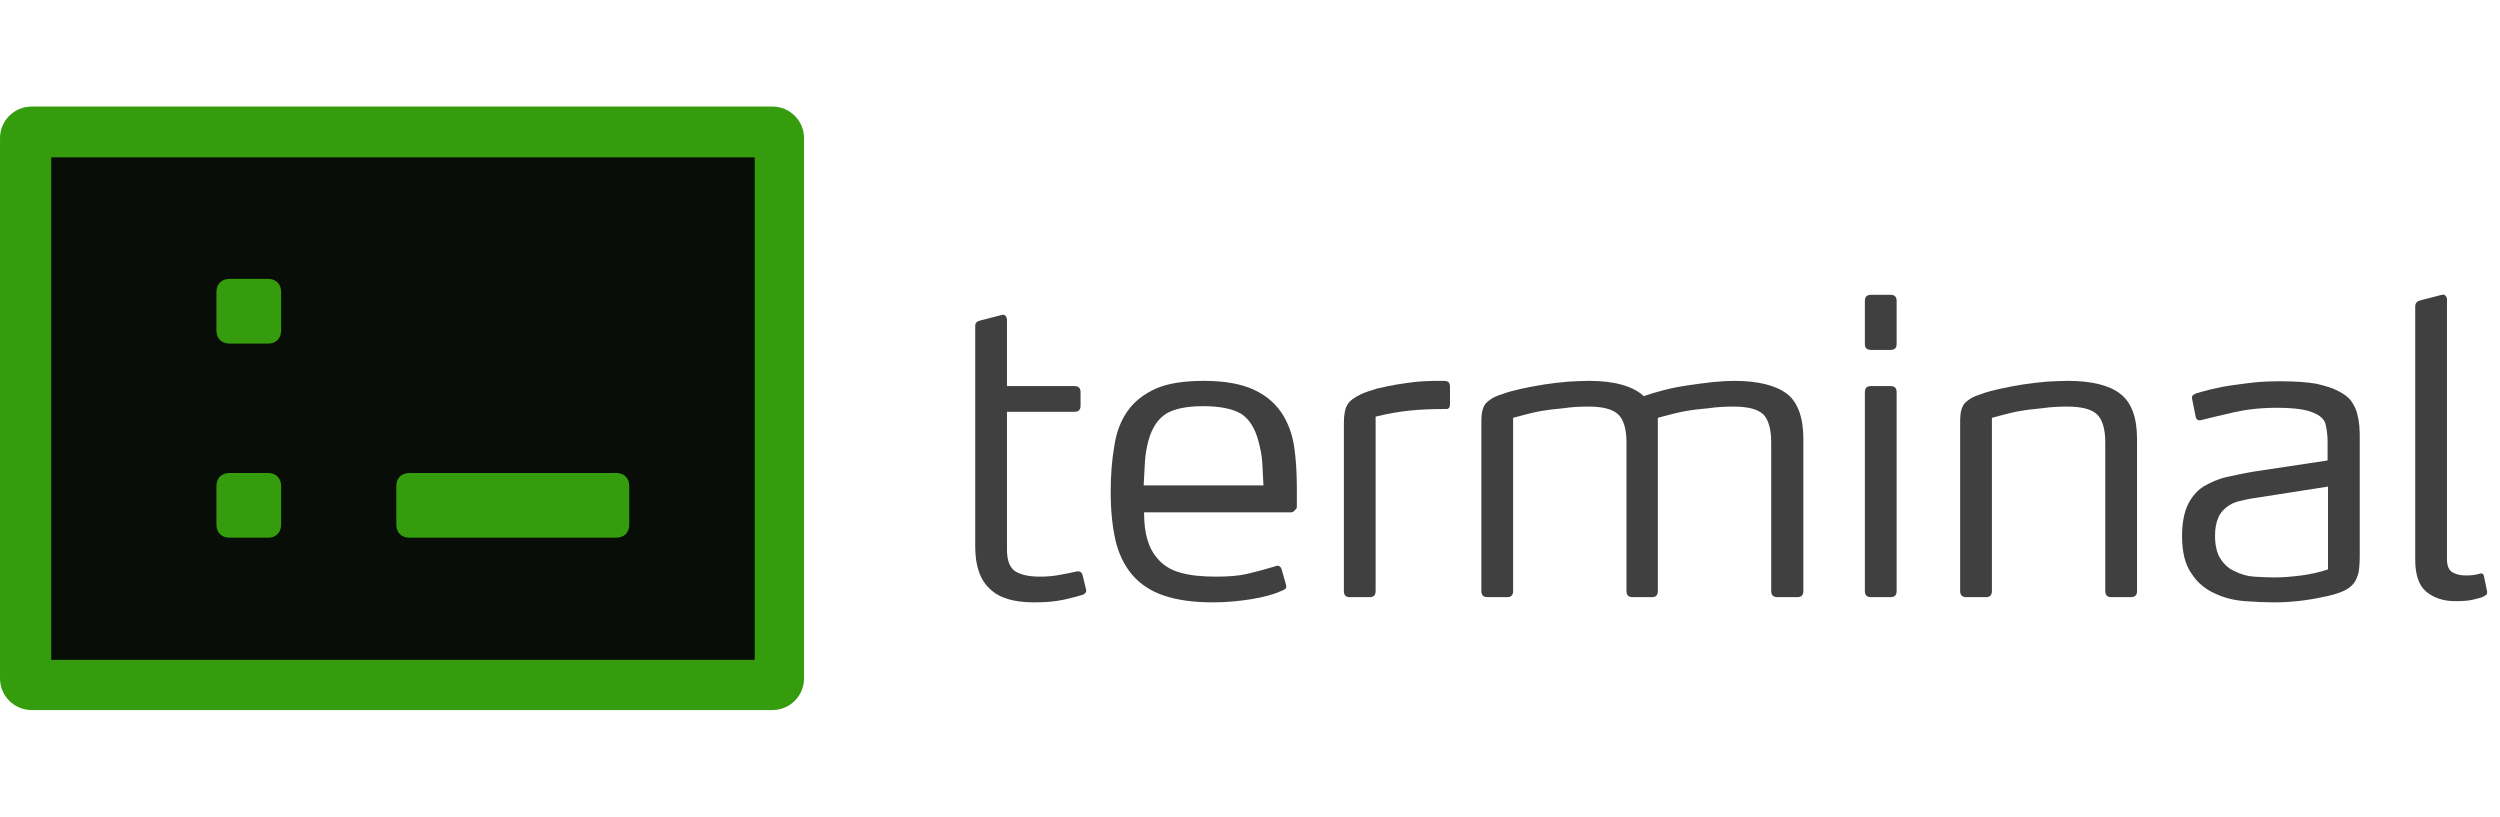
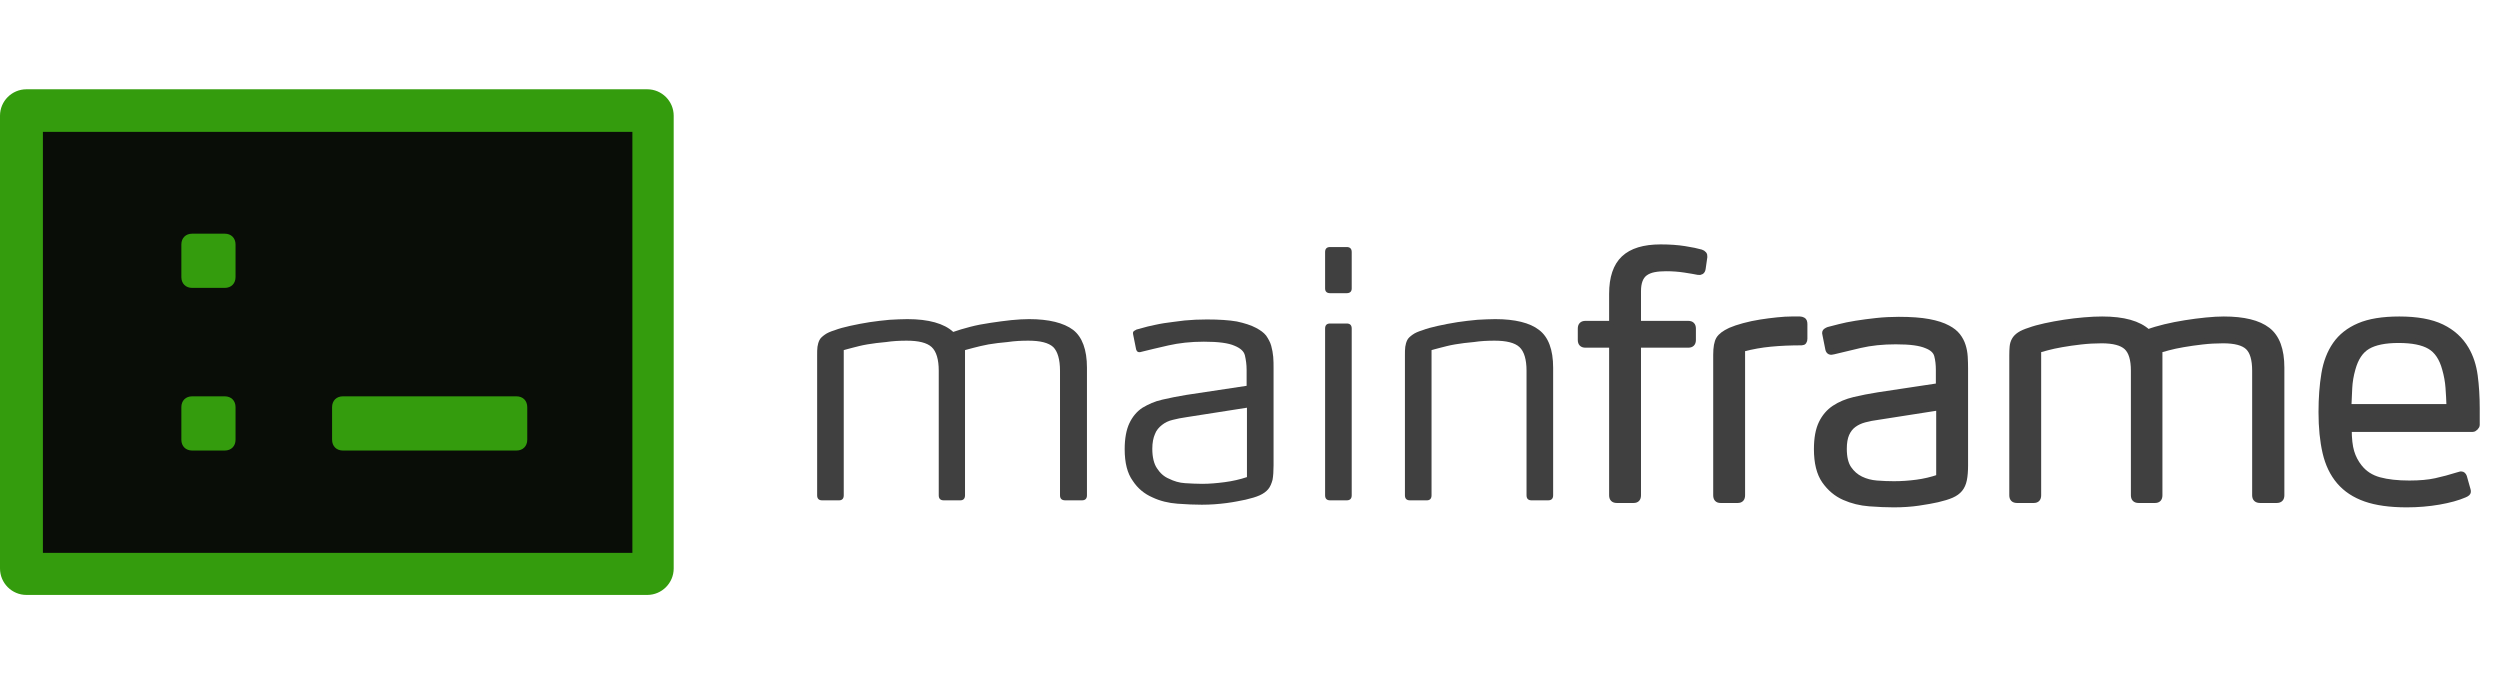
- <svg xmlns="http://www.w3.org/2000/svg" width="100%" height="100%" viewBox="0 0 398 130" version="1.1" xml:space="preserve" style="fill-rule:evenodd;clip-rule:evenodd;stroke-linejoin:round;stroke-miterlimit:2;">
-   <g id="Header" transform="matrix(1.11917,0,0,1.06614,-293.06,-214.603)">
+ <svg xmlns="http://www.w3.org/2000/svg" width="100%" height="100%" viewBox="0 0 475 130" version="1.1" xml:space="preserve" style="fill-rule:evenodd;clip-rule:evenodd;stroke-linejoin:round;stroke-miterlimit:2;">
+   <g id="Header" transform="matrix(1.33452,0,0,1.06614,-349.45,-214.603)">
    <rect x="261.855" y="201.29" width="355.484" height="121.935" style="fill:none;" />
-     <g transform="matrix(0.893519,0,0,0.937965,265.122,242.092)">
-       <g transform="matrix(64,0,0,64,146.799,51.5637)">
-         <path d="M0.141,-0.702C0.144,-0.703 0.147,-0.703 0.15,-0.7C0.153,-0.697 0.154,-0.693 0.154,-0.689L0.154,-0.525L0.322,-0.525C0.332,-0.525 0.337,-0.52 0.337,-0.51L0.337,-0.476C0.337,-0.466 0.332,-0.461 0.322,-0.461L0.154,-0.461L0.154,-0.118C0.154,-0.091 0.161,-0.073 0.175,-0.064C0.19,-0.055 0.21,-0.051 0.236,-0.051C0.251,-0.051 0.267,-0.052 0.283,-0.055C0.3,-0.058 0.315,-0.061 0.328,-0.064C0.335,-0.065 0.34,-0.062 0.342,-0.055L0.351,-0.018C0.352,-0.013 0.349,-0.009 0.343,-0.006C0.334,-0.003 0.318,0.001 0.297,0.006C0.275,0.011 0.25,0.013 0.221,0.013C0.171,0.013 0.134,0.002 0.111,-0.021C0.087,-0.043 0.075,-0.078 0.075,-0.126L0.075,-0.675C0.075,-0.682 0.079,-0.686 0.087,-0.688L0.141,-0.702Z" style="fill:#404040;fill-rule:nonzero;" />
+     <clipPath id="_clip1">
+       <rect x="261.855" y="201.29" width="355.484" height="121.935" />
+     </clipPath>
+     <g clip-path="url(#_clip1)">
+       <g transform="matrix(0.749335,0,0,0.937965,264.595,242.092)">
+         <g transform="matrix(64,0,0,64,146.799,51.5637)">
+           <path d="M0.704,-0.538C0.763,-0.538 0.807,-0.527 0.835,-0.506C0.862,-0.485 0.876,-0.447 0.876,-0.394L0.876,-0.015C0.876,-0.005 0.871,-0 0.861,-0L0.812,-0C0.801,-0 0.796,-0.005 0.796,-0.015L0.796,-0.385C0.796,-0.418 0.789,-0.442 0.776,-0.455C0.762,-0.468 0.737,-0.474 0.702,-0.474C0.681,-0.474 0.661,-0.473 0.641,-0.47C0.62,-0.468 0.601,-0.466 0.584,-0.463C0.567,-0.46 0.552,-0.456 0.54,-0.453C0.527,-0.45 0.519,-0.447 0.514,-0.446L0.514,-0.015C0.514,-0.005 0.509,-0 0.5,-0L0.451,-0C0.441,-0 0.436,-0.005 0.436,-0.015L0.436,-0.385C0.436,-0.418 0.429,-0.442 0.415,-0.455C0.401,-0.468 0.376,-0.474 0.341,-0.474C0.32,-0.474 0.3,-0.473 0.28,-0.47C0.259,-0.468 0.241,-0.466 0.224,-0.463C0.206,-0.46 0.192,-0.456 0.18,-0.453C0.167,-0.45 0.159,-0.447 0.154,-0.446L0.154,-0.015C0.154,-0.005 0.149,-0 0.14,-0L0.09,-0C0.08,-0 0.075,-0.005 0.075,-0.015L0.075,-0.43C0.075,-0.44 0.075,-0.449 0.076,-0.456C0.077,-0.463 0.079,-0.47 0.082,-0.476C0.085,-0.482 0.091,-0.487 0.098,-0.492C0.105,-0.497 0.114,-0.501 0.127,-0.505C0.14,-0.51 0.155,-0.514 0.173,-0.518C0.192,-0.522 0.211,-0.526 0.231,-0.529C0.25,-0.532 0.27,-0.534 0.29,-0.536C0.309,-0.537 0.327,-0.538 0.343,-0.538C0.406,-0.538 0.452,-0.525 0.479,-0.5C0.493,-0.505 0.51,-0.51 0.529,-0.515C0.548,-0.52 0.569,-0.524 0.59,-0.527C0.611,-0.53 0.631,-0.533 0.651,-0.535C0.671,-0.537 0.689,-0.538 0.704,-0.538Z" style="fill:#404040;fill-rule:nonzero;" />
+         </g>
+         <g transform="matrix(64,0,0,64,206.895,51.5637)">
+           <path d="M0.293,-0.537C0.329,-0.537 0.359,-0.535 0.382,-0.531C0.405,-0.526 0.424,-0.52 0.439,-0.512C0.452,-0.505 0.462,-0.498 0.469,-0.489C0.475,-0.48 0.481,-0.47 0.484,-0.459C0.487,-0.448 0.489,-0.437 0.49,-0.426C0.491,-0.415 0.491,-0.403 0.491,-0.391L0.491,-0.104C0.491,-0.087 0.49,-0.072 0.488,-0.061C0.485,-0.05 0.481,-0.04 0.475,-0.033C0.469,-0.026 0.461,-0.02 0.45,-0.015C0.439,-0.01 0.425,-0.006 0.408,-0.002C0.393,0.001 0.375,0.005 0.352,0.008C0.329,0.011 0.305,0.013 0.278,0.013C0.257,0.013 0.233,0.012 0.206,0.01C0.179,0.008 0.154,0.002 0.131,-0.009C0.108,-0.019 0.088,-0.035 0.073,-0.058C0.057,-0.08 0.049,-0.111 0.049,-0.152C0.049,-0.184 0.054,-0.21 0.063,-0.229C0.072,-0.248 0.085,-0.264 0.102,-0.275C0.119,-0.285 0.138,-0.294 0.161,-0.299C0.183,-0.304 0.207,-0.309 0.232,-0.313L0.411,-0.34L0.411,-0.387C0.411,-0.403 0.409,-0.417 0.406,-0.43C0.403,-0.443 0.392,-0.452 0.375,-0.459C0.366,-0.463 0.354,-0.466 0.339,-0.468C0.324,-0.47 0.306,-0.471 0.284,-0.471C0.245,-0.471 0.21,-0.467 0.179,-0.46C0.147,-0.453 0.12,-0.446 0.099,-0.441C0.09,-0.438 0.085,-0.441 0.083,-0.448L0.074,-0.493C0.073,-0.498 0.074,-0.501 0.077,-0.503C0.08,-0.505 0.082,-0.506 0.084,-0.507C0.092,-0.509 0.103,-0.512 0.117,-0.516C0.131,-0.519 0.147,-0.523 0.166,-0.526C0.185,-0.529 0.205,-0.531 0.227,-0.534C0.248,-0.536 0.27,-0.537 0.293,-0.537ZM0.233,-0.247C0.218,-0.245 0.204,-0.242 0.192,-0.239C0.179,-0.236 0.169,-0.231 0.16,-0.224C0.151,-0.217 0.143,-0.208 0.139,-0.197C0.134,-0.186 0.131,-0.171 0.131,-0.153C0.131,-0.128 0.136,-0.108 0.145,-0.095C0.154,-0.081 0.166,-0.07 0.181,-0.064C0.195,-0.057 0.211,-0.052 0.228,-0.051C0.245,-0.05 0.262,-0.049 0.279,-0.049C0.301,-0.049 0.323,-0.051 0.346,-0.054C0.369,-0.057 0.391,-0.062 0.412,-0.069L0.412,-0.275L0.233,-0.247Z" style="fill:#404040;fill-rule:nonzero;" />
+         </g>
+         <g transform="matrix(64,0,0,64,242.351,51.5637)">
+           <path d="M0.154,-0.525C0.164,-0.525 0.169,-0.52 0.169,-0.51L0.169,-0.015C0.169,-0.005 0.164,-0 0.154,-0L0.105,-0C0.095,-0 0.09,-0.005 0.09,-0.015L0.09,-0.51C0.09,-0.52 0.095,-0.525 0.105,-0.525L0.154,-0.525ZM0.154,-0.752C0.164,-0.752 0.169,-0.747 0.169,-0.737L0.169,-0.629C0.169,-0.62 0.164,-0.615 0.154,-0.615L0.105,-0.615C0.095,-0.615 0.09,-0.62 0.09,-0.629L0.09,-0.737C0.09,-0.747 0.095,-0.752 0.105,-0.752L0.154,-0.752Z" style="fill:#404040;fill-rule:nonzero;" />
+         </g>
+         <g transform="matrix(64,0,0,64,258.479,51.5637)">
+           <path d="M0.343,-0.538C0.402,-0.538 0.446,-0.527 0.473,-0.506C0.501,-0.485 0.515,-0.447 0.515,-0.394L0.515,-0.015C0.515,-0.005 0.51,-0 0.5,-0L0.451,-0C0.441,-0 0.436,-0.005 0.436,-0.015L0.436,-0.385C0.436,-0.418 0.429,-0.442 0.415,-0.455C0.401,-0.468 0.376,-0.474 0.341,-0.474C0.32,-0.474 0.3,-0.473 0.28,-0.47C0.259,-0.468 0.241,-0.466 0.224,-0.463C0.206,-0.46 0.192,-0.456 0.18,-0.453C0.167,-0.45 0.159,-0.447 0.154,-0.446L0.154,-0.015C0.154,-0.005 0.149,-0 0.14,-0L0.09,-0C0.08,-0 0.075,-0.005 0.075,-0.015L0.075,-0.43C0.075,-0.44 0.075,-0.449 0.076,-0.456C0.077,-0.463 0.079,-0.47 0.082,-0.476C0.085,-0.482 0.091,-0.487 0.098,-0.492C0.105,-0.497 0.114,-0.501 0.127,-0.505C0.14,-0.51 0.155,-0.514 0.173,-0.518C0.192,-0.522 0.211,-0.526 0.231,-0.529C0.25,-0.532 0.27,-0.534 0.29,-0.536C0.309,-0.537 0.327,-0.538 0.343,-0.538Z" style="fill:#404040;fill-rule:nonzero;" />
+         </g>
+         <path d="M311.855,3.436C313.562,3.436 315.087,3.542 316.431,3.756C317.775,3.969 318.81,4.182 319.535,4.396C320.047,4.566 320.282,4.865 320.239,5.292L319.919,7.532C319.877,7.83 319.77,8.033 319.599,8.14C319.429,8.246 319.237,8.278 319.023,8.236C318.383,8.108 317.509,7.958 316.399,7.788C315.29,7.617 314.117,7.532 312.879,7.532C312.026,7.532 311.269,7.596 310.607,7.724C309.946,7.852 309.381,8.086 308.911,8.428C308.058,9.068 307.631,10.198 307.631,11.82L307.631,17.964L317.103,17.964C317.743,17.964 318.063,18.284 318.063,18.924L318.063,21.1C318.063,21.74 317.743,22.06 317.103,22.06L307.631,22.06L307.631,50.604C307.631,51.244 307.333,51.564 306.735,51.564L303.535,51.564C302.895,51.564 302.575,51.244 302.575,50.604L302.575,22.06L297.583,22.06C296.943,22.06 296.623,21.74 296.623,21.1L296.623,18.924C296.623,18.284 296.943,17.964 297.583,17.964L302.575,17.964L302.575,12.332C302.575,9.26 303.333,7.009 304.847,5.58C306.362,4.15 308.698,3.436 311.855,3.436Z" style="fill:#404040;fill-rule:nonzero;stroke:#404040;stroke-width:1px;" />
+         <path d="M338.351,17.132C338.522,17.132 338.714,17.185 338.927,17.292C339.141,17.398 339.247,17.665 339.247,18.092L339.247,20.844C339.247,21.356 339.055,21.612 338.671,21.612C336.538,21.612 334.575,21.697 332.783,21.868C330.991,22.038 329.199,22.358 327.407,22.828L327.407,50.604C327.407,51.244 327.109,51.564 326.511,51.564L323.247,51.564C322.65,51.564 322.351,51.244 322.351,50.604L322.351,23.916C322.351,22.508 322.533,21.505 322.895,20.908C323.258,20.31 323.994,19.756 325.103,19.244C325.786,18.945 326.639,18.657 327.663,18.38C328.687,18.102 329.743,17.878 330.831,17.708C331.919,17.537 332.986,17.398 334.031,17.292C335.077,17.185 335.983,17.132 336.751,17.132L338.351,17.132Z" style="fill:#404040;fill-rule:nonzero;stroke:#404040;stroke-width:1px;" />
+         <path d="M357.103,17.196C359.407,17.196 361.306,17.334 362.799,17.612C364.293,17.889 365.509,18.284 366.447,18.796C367.258,19.222 367.887,19.724 368.335,20.3C368.783,20.876 369.114,21.505 369.327,22.188C369.541,22.87 369.669,23.574 369.711,24.3C369.754,25.025 369.775,25.772 369.775,26.54L369.775,44.908C369.775,46.017 369.701,46.934 369.551,47.66C369.402,48.385 369.135,48.982 368.751,49.452C368.367,49.921 367.834,50.305 367.151,50.604C366.469,50.902 365.573,51.18 364.463,51.436C363.525,51.649 362.33,51.862 360.879,52.076C359.429,52.289 357.85,52.396 356.143,52.396C354.778,52.396 353.242,52.332 351.535,52.204C349.829,52.076 348.229,51.681 346.735,51.02C345.242,50.358 343.994,49.313 342.991,47.884C341.989,46.454 341.487,44.438 341.487,41.836C341.487,39.788 341.786,38.145 342.383,36.908C342.981,35.67 343.813,34.7 344.879,33.996C345.946,33.292 347.194,32.769 348.623,32.428C350.053,32.086 351.578,31.788 353.199,31.532L364.655,29.804L364.655,26.796C364.655,25.772 364.549,24.854 364.335,24.044C364.122,23.233 363.461,22.614 362.351,22.188C361.754,21.932 360.986,21.74 360.047,21.612C359.109,21.484 357.935,21.42 356.527,21.42C354.053,21.42 351.802,21.654 349.775,22.124C347.749,22.593 346.053,22.998 344.687,23.34C344.133,23.51 343.791,23.361 343.663,22.892L343.087,20.012C343.002,19.713 343.055,19.5 343.247,19.372C343.439,19.244 343.599,19.158 343.727,19.116C344.239,18.988 344.943,18.806 345.839,18.572C346.735,18.337 347.781,18.124 348.975,17.932C350.17,17.74 351.461,17.569 352.847,17.42C354.234,17.27 355.653,17.196 357.103,17.196ZM353.263,35.756C352.282,35.884 351.397,36.054 350.607,36.268C349.818,36.481 349.135,36.801 348.559,37.228C347.983,37.654 347.535,38.23 347.215,38.956C346.895,39.681 346.735,40.62 346.735,41.772C346.735,43.393 347.034,44.641 347.631,45.516C348.229,46.39 348.986,47.052 349.903,47.5C350.821,47.948 351.834,48.214 352.943,48.3C354.053,48.385 355.141,48.428 356.207,48.428C357.615,48.428 359.045,48.332 360.495,48.14C361.946,47.948 363.354,47.617 364.719,47.148L364.719,33.964L353.263,35.756Z" style="fill:#404040;fill-rule:nonzero;stroke:#404040;stroke-width:1px;" />
+         <path d="M418.863,17.132C422.661,17.132 425.445,17.814 427.215,19.18C428.986,20.545 429.871,22.934 429.871,26.348L429.871,50.604C429.871,51.244 429.551,51.564 428.911,51.564L425.775,51.564C425.093,51.564 424.751,51.244 424.751,50.604L424.751,26.924C424.751,24.79 424.314,23.308 423.439,22.476C422.565,21.644 420.997,21.228 418.735,21.228C417.413,21.228 416.101,21.302 414.799,21.452C413.498,21.601 412.293,21.772 411.183,21.964C410.074,22.156 409.125,22.358 408.335,22.572C407.546,22.785 407.002,22.934 406.703,23.02L406.703,50.604C406.703,51.244 406.405,51.564 405.807,51.564L402.671,51.564C402.031,51.564 401.711,51.244 401.711,50.604L401.711,26.924C401.711,24.79 401.263,23.308 400.367,22.476C399.471,21.644 397.893,21.228 395.631,21.228C394.309,21.228 392.997,21.302 391.695,21.452C390.394,21.601 389.199,21.772 388.111,21.964C387.023,22.156 386.085,22.358 385.295,22.572C384.506,22.785 383.962,22.934 383.663,23.02L383.663,50.604C383.663,51.244 383.365,51.564 382.767,51.564L379.567,51.564C378.927,51.564 378.607,51.244 378.607,50.604L378.607,24.044C378.607,23.404 378.629,22.849 378.671,22.38C378.714,21.91 378.842,21.484 379.055,21.1C379.269,20.716 379.599,20.374 380.047,20.076C380.495,19.777 381.125,19.5 381.935,19.244C382.746,18.945 383.738,18.668 384.911,18.412C386.085,18.156 387.301,17.932 388.559,17.74C389.818,17.548 391.077,17.398 392.335,17.292C393.594,17.185 394.735,17.132 395.759,17.132C399.813,17.132 402.714,17.942 404.463,19.564C405.359,19.222 406.426,18.902 407.663,18.604C408.901,18.305 410.191,18.049 411.535,17.836C412.879,17.622 414.191,17.452 415.471,17.324C416.751,17.196 417.882,17.132 418.863,17.132Z" style="fill:#404040;fill-rule:nonzero;stroke:#404040;stroke-width:1px;" />
+         <path d="M452.207,17.132C455.578,17.132 458.277,17.622 460.303,18.604C462.33,19.585 463.877,20.993 464.943,22.828C465.797,24.278 466.351,25.964 466.607,27.884C466.863,29.804 466.991,31.873 466.991,34.092L466.991,37.228C466.991,37.398 466.895,37.58 466.703,37.772C466.511,37.964 466.33,38.06 466.159,38.06L442.671,38.06C442.671,39.852 442.831,41.281 443.151,42.348C443.471,43.414 443.973,44.374 444.655,45.228C445.594,46.422 446.842,47.233 448.399,47.66C449.957,48.086 451.866,48.3 454.127,48.3C456.09,48.3 457.754,48.15 459.119,47.852C460.485,47.553 461.914,47.169 463.407,46.7C463.621,46.614 463.749,46.572 463.791,46.572L463.983,46.572C464.239,46.572 464.431,46.742 464.559,47.084L465.263,49.58C465.349,49.878 465.317,50.092 465.167,50.22C465.018,50.348 464.837,50.454 464.623,50.54C463.343,51.094 461.722,51.542 459.759,51.884C457.797,52.225 455.749,52.396 453.615,52.396C450.458,52.396 447.845,52.033 445.775,51.308C443.706,50.582 442.042,49.484 440.783,48.012C439.525,46.54 438.639,44.705 438.127,42.508C437.615,40.31 437.359,37.74 437.359,34.796C437.359,32.108 437.541,29.676 437.903,27.5C438.266,25.324 438.981,23.468 440.047,21.932C441.114,20.396 442.618,19.212 444.559,18.38C446.501,17.548 449.05,17.132 452.207,17.132ZM452.079,21.164C449.519,21.164 447.567,21.558 446.223,22.348C444.879,23.137 443.93,24.556 443.375,26.604C443.034,27.798 442.831,29.004 442.767,30.22C442.703,31.436 442.65,32.62 442.607,33.772L461.679,33.772C461.637,32.534 461.573,31.329 461.487,30.156C461.402,28.982 461.189,27.798 460.847,26.604C460.293,24.556 459.343,23.137 457.999,22.348C456.655,21.558 454.682,21.164 452.079,21.164Z" style="fill:#404040;fill-rule:nonzero;stroke:#404040;stroke-width:1px;" />
      </g>
-       <g transform="matrix(64,0,0,64,170.031,51.5637)">
-         <path d="M0.281,-0.538C0.334,-0.538 0.376,-0.53 0.407,-0.515C0.439,-0.5 0.463,-0.478 0.48,-0.449C0.493,-0.426 0.502,-0.4 0.506,-0.37C0.51,-0.34 0.512,-0.308 0.512,-0.273L0.512,-0.224C0.512,-0.221 0.51,-0.219 0.507,-0.216C0.504,-0.213 0.502,-0.211 0.499,-0.211L0.132,-0.211C0.132,-0.183 0.135,-0.161 0.14,-0.144C0.145,-0.127 0.152,-0.112 0.163,-0.099C0.178,-0.08 0.197,-0.068 0.222,-0.061C0.246,-0.054 0.276,-0.051 0.311,-0.051C0.342,-0.051 0.368,-0.053 0.389,-0.058C0.41,-0.063 0.433,-0.069 0.456,-0.076C0.459,-0.077 0.461,-0.078 0.462,-0.078L0.465,-0.078C0.469,-0.078 0.472,-0.075 0.474,-0.07L0.485,-0.031C0.486,-0.026 0.486,-0.023 0.484,-0.021C0.481,-0.019 0.478,-0.017 0.475,-0.016C0.455,-0.007 0.43,-0 0.399,0.005C0.368,0.01 0.336,0.013 0.303,0.013C0.254,0.013 0.213,0.007 0.181,-0.004C0.148,-0.015 0.122,-0.033 0.102,-0.056C0.083,-0.079 0.069,-0.107 0.061,-0.141C0.053,-0.176 0.049,-0.216 0.049,-0.262C0.049,-0.304 0.052,-0.342 0.058,-0.376C0.063,-0.41 0.074,-0.439 0.091,-0.463C0.108,-0.487 0.131,-0.505 0.162,-0.519C0.192,-0.532 0.232,-0.538 0.281,-0.538ZM0.279,-0.475C0.239,-0.475 0.209,-0.469 0.188,-0.457C0.167,-0.444 0.152,-0.422 0.143,-0.39C0.138,-0.371 0.135,-0.353 0.134,-0.334C0.133,-0.315 0.132,-0.296 0.131,-0.278L0.429,-0.278C0.428,-0.297 0.427,-0.316 0.426,-0.335C0.425,-0.353 0.421,-0.371 0.416,-0.39C0.407,-0.422 0.393,-0.444 0.372,-0.457C0.35,-0.469 0.32,-0.475 0.279,-0.475Z" style="fill:#404040;fill-rule:nonzero;" />
-       </g>
-       <g transform="matrix(64,0,0,64,205.487,51.5637)">
-         <path d="M0.325,-0.538C0.328,-0.538 0.331,-0.537 0.334,-0.536C0.337,-0.534 0.339,-0.53 0.339,-0.523L0.339,-0.48C0.339,-0.472 0.336,-0.468 0.33,-0.468C0.297,-0.468 0.266,-0.467 0.238,-0.464C0.21,-0.461 0.182,-0.456 0.154,-0.449L0.154,-0.015C0.154,-0.005 0.149,-0 0.14,-0L0.089,-0C0.08,-0 0.075,-0.005 0.075,-0.015L0.075,-0.432C0.075,-0.454 0.078,-0.47 0.084,-0.479C0.089,-0.488 0.101,-0.497 0.118,-0.505C0.129,-0.51 0.142,-0.514 0.158,-0.519C0.174,-0.523 0.191,-0.526 0.207,-0.529C0.225,-0.532 0.241,-0.534 0.258,-0.536C0.274,-0.537 0.288,-0.538 0.3,-0.538L0.325,-0.538Z" style="fill:#404040;fill-rule:nonzero;" />
-       </g>
-       <g transform="matrix(64,0,0,64,227.375,51.5637)">
-         <path d="M0.704,-0.538C0.763,-0.538 0.807,-0.527 0.835,-0.506C0.862,-0.485 0.876,-0.447 0.876,-0.394L0.876,-0.015C0.876,-0.005 0.871,-0 0.861,-0L0.812,-0C0.801,-0 0.796,-0.005 0.796,-0.015L0.796,-0.385C0.796,-0.418 0.789,-0.442 0.776,-0.455C0.762,-0.468 0.737,-0.474 0.702,-0.474C0.681,-0.474 0.661,-0.473 0.641,-0.47C0.62,-0.468 0.601,-0.466 0.584,-0.463C0.567,-0.46 0.552,-0.456 0.54,-0.453C0.527,-0.45 0.519,-0.447 0.514,-0.446L0.514,-0.015C0.514,-0.005 0.509,-0 0.5,-0L0.451,-0C0.441,-0 0.436,-0.005 0.436,-0.015L0.436,-0.385C0.436,-0.418 0.429,-0.442 0.415,-0.455C0.401,-0.468 0.376,-0.474 0.341,-0.474C0.32,-0.474 0.3,-0.473 0.28,-0.47C0.259,-0.468 0.241,-0.466 0.224,-0.463C0.206,-0.46 0.192,-0.456 0.18,-0.453C0.167,-0.45 0.159,-0.447 0.154,-0.446L0.154,-0.015C0.154,-0.005 0.149,-0 0.14,-0L0.09,-0C0.08,-0 0.075,-0.005 0.075,-0.015L0.075,-0.43C0.075,-0.44 0.075,-0.449 0.076,-0.456C0.077,-0.463 0.079,-0.47 0.082,-0.476C0.085,-0.482 0.091,-0.487 0.098,-0.492C0.105,-0.497 0.114,-0.501 0.127,-0.505C0.14,-0.51 0.155,-0.514 0.173,-0.518C0.192,-0.522 0.211,-0.526 0.231,-0.529C0.25,-0.532 0.27,-0.534 0.29,-0.536C0.309,-0.537 0.327,-0.538 0.343,-0.538C0.406,-0.538 0.452,-0.525 0.479,-0.5C0.493,-0.505 0.51,-0.51 0.529,-0.515C0.548,-0.52 0.569,-0.524 0.59,-0.527C0.611,-0.53 0.631,-0.533 0.651,-0.535C0.671,-0.537 0.689,-0.538 0.704,-0.538Z" style="fill:#404040;fill-rule:nonzero;" />
-       </g>
-       <g transform="matrix(64,0,0,64,287.471,51.5637)">
-         <path d="M0.154,-0.525C0.164,-0.525 0.169,-0.52 0.169,-0.51L0.169,-0.015C0.169,-0.005 0.164,-0 0.154,-0L0.105,-0C0.095,-0 0.09,-0.005 0.09,-0.015L0.09,-0.51C0.09,-0.52 0.095,-0.525 0.105,-0.525L0.154,-0.525ZM0.154,-0.752C0.164,-0.752 0.169,-0.747 0.169,-0.737L0.169,-0.629C0.169,-0.62 0.164,-0.615 0.154,-0.615L0.105,-0.615C0.095,-0.615 0.09,-0.62 0.09,-0.629L0.09,-0.737C0.09,-0.747 0.095,-0.752 0.105,-0.752L0.154,-0.752Z" style="fill:#404040;fill-rule:nonzero;" />
-       </g>
-       <g transform="matrix(64,0,0,64,303.599,51.5637)">
-         <path d="M0.343,-0.538C0.402,-0.538 0.446,-0.527 0.473,-0.506C0.501,-0.485 0.515,-0.447 0.515,-0.394L0.515,-0.015C0.515,-0.005 0.51,-0 0.5,-0L0.451,-0C0.441,-0 0.436,-0.005 0.436,-0.015L0.436,-0.385C0.436,-0.418 0.429,-0.442 0.415,-0.455C0.401,-0.468 0.376,-0.474 0.341,-0.474C0.32,-0.474 0.3,-0.473 0.28,-0.47C0.259,-0.468 0.241,-0.466 0.224,-0.463C0.206,-0.46 0.192,-0.456 0.18,-0.453C0.167,-0.45 0.159,-0.447 0.154,-0.446L0.154,-0.015C0.154,-0.005 0.149,-0 0.14,-0L0.09,-0C0.08,-0 0.075,-0.005 0.075,-0.015L0.075,-0.43C0.075,-0.44 0.075,-0.449 0.076,-0.456C0.077,-0.463 0.079,-0.47 0.082,-0.476C0.085,-0.482 0.091,-0.487 0.098,-0.492C0.105,-0.497 0.114,-0.501 0.127,-0.505C0.14,-0.51 0.155,-0.514 0.173,-0.518C0.192,-0.522 0.211,-0.526 0.231,-0.529C0.25,-0.532 0.27,-0.534 0.29,-0.536C0.309,-0.537 0.327,-0.538 0.343,-0.538Z" style="fill:#404040;fill-rule:nonzero;" />
-       </g>
-       <g transform="matrix(64,0,0,64,340.591,51.5637)">
-         <path d="M0.293,-0.537C0.329,-0.537 0.359,-0.535 0.382,-0.531C0.405,-0.526 0.424,-0.52 0.439,-0.512C0.452,-0.505 0.462,-0.498 0.469,-0.489C0.475,-0.48 0.481,-0.47 0.484,-0.459C0.487,-0.448 0.489,-0.437 0.49,-0.426C0.491,-0.415 0.491,-0.403 0.491,-0.391L0.491,-0.104C0.491,-0.087 0.49,-0.072 0.488,-0.061C0.485,-0.05 0.481,-0.04 0.475,-0.033C0.469,-0.026 0.461,-0.02 0.45,-0.015C0.439,-0.01 0.425,-0.006 0.408,-0.002C0.393,0.001 0.375,0.005 0.352,0.008C0.329,0.011 0.305,0.013 0.278,0.013C0.257,0.013 0.233,0.012 0.206,0.01C0.179,0.008 0.154,0.002 0.131,-0.009C0.108,-0.019 0.088,-0.035 0.073,-0.058C0.057,-0.08 0.049,-0.111 0.049,-0.152C0.049,-0.184 0.054,-0.21 0.063,-0.229C0.072,-0.248 0.085,-0.264 0.102,-0.275C0.119,-0.285 0.138,-0.294 0.161,-0.299C0.183,-0.304 0.207,-0.309 0.232,-0.313L0.411,-0.34L0.411,-0.387C0.411,-0.403 0.409,-0.417 0.406,-0.43C0.403,-0.443 0.392,-0.452 0.375,-0.459C0.366,-0.463 0.354,-0.466 0.339,-0.468C0.324,-0.47 0.306,-0.471 0.284,-0.471C0.245,-0.471 0.21,-0.467 0.179,-0.46C0.147,-0.453 0.12,-0.446 0.099,-0.441C0.09,-0.438 0.085,-0.441 0.083,-0.448L0.074,-0.493C0.073,-0.498 0.074,-0.501 0.077,-0.503C0.08,-0.505 0.082,-0.506 0.084,-0.507C0.092,-0.509 0.103,-0.512 0.117,-0.516C0.131,-0.519 0.147,-0.523 0.166,-0.526C0.185,-0.529 0.205,-0.531 0.227,-0.534C0.248,-0.536 0.27,-0.537 0.293,-0.537ZM0.233,-0.247C0.218,-0.245 0.204,-0.242 0.192,-0.239C0.179,-0.236 0.169,-0.231 0.16,-0.224C0.151,-0.217 0.143,-0.208 0.139,-0.197C0.134,-0.186 0.131,-0.171 0.131,-0.153C0.131,-0.128 0.136,-0.108 0.145,-0.095C0.154,-0.081 0.166,-0.07 0.181,-0.064C0.195,-0.057 0.211,-0.052 0.228,-0.051C0.245,-0.05 0.262,-0.049 0.279,-0.049C0.301,-0.049 0.323,-0.051 0.346,-0.054C0.369,-0.057 0.391,-0.062 0.412,-0.069L0.412,-0.275L0.233,-0.247Z" style="fill:#404040;fill-rule:nonzero;" />
-       </g>
-       <g transform="matrix(64,0,0,64,376.047,51.5637)">
-         <path d="M0.141,-0.752C0.144,-0.753 0.147,-0.753 0.15,-0.75C0.153,-0.747 0.154,-0.744 0.154,-0.74L0.154,-0.095C0.154,-0.077 0.159,-0.066 0.169,-0.061C0.179,-0.056 0.189,-0.054 0.199,-0.054C0.206,-0.054 0.213,-0.054 0.22,-0.055C0.226,-0.056 0.231,-0.057 0.234,-0.058L0.238,-0.059C0.243,-0.059 0.245,-0.057 0.246,-0.052L0.253,-0.018C0.254,-0.015 0.254,-0.013 0.254,-0.012C0.254,-0.009 0.253,-0.007 0.252,-0.006C0.25,-0.005 0.248,-0.003 0.246,-0.002C0.241,0.001 0.232,0.003 0.22,0.006C0.208,0.009 0.193,0.01 0.175,0.01C0.145,0.01 0.121,0.002 0.102,-0.014C0.084,-0.029 0.075,-0.056 0.075,-0.093L0.075,-0.723C0.075,-0.731 0.079,-0.736 0.087,-0.738L0.141,-0.752Z" style="fill:#404040;fill-rule:nonzero;" />
-       </g>
-     </g>
-     <g transform="matrix(1.14043,0,0,1.00874,14.509,190.973)">
-       <path d="M317.177,30.677C317.177,28.096 315.411,26 313.235,26L220.83,26C218.655,26 216.889,28.096 216.889,30.677L216.889,110.656C216.889,113.238 218.655,115.334 220.83,115.334L313.235,115.334C315.411,115.334 317.177,113.238 317.177,110.656L317.177,30.677Z" style="fill:#349c0d;" />
-       <clipPath id="_clip1">
-         <path d="M317.177,30.677C317.177,28.096 315.411,26 313.235,26L220.83,26C218.655,26 216.889,28.096 216.889,30.677L216.889,110.656C216.889,113.238 218.655,115.334 220.83,115.334L313.235,115.334C315.411,115.334 317.177,113.238 317.177,110.656L317.177,30.677Z" />
-       </clipPath>
-       <g clip-path="url(#_clip1)">
-         <g transform="matrix(0.780563,0,0,0.945132,60.7688,4.48208)">
-           <rect x="208.192" y="30.723" width="112.421" height="78.705" style="fill:#090d07;" />
+       <g transform="matrix(0.956399,0,0,1.00874,54.4223,190.973)">
+         <path d="M317.177,30.677C317.177,28.096 315.411,26 313.235,26L220.83,26C218.655,26 216.889,28.096 216.889,30.677L216.889,110.656C216.889,113.238 218.655,115.334 220.83,115.334L313.235,115.334C315.411,115.334 317.177,113.238 317.177,110.656L317.177,30.677Z" style="fill:#349c0d;" />
+         <clipPath id="_clip2">
+           <path d="M317.177,30.677C317.177,28.096 315.411,26 313.235,26L220.83,26C218.655,26 216.889,28.096 216.889,30.677L216.889,110.656C216.889,113.238 218.655,115.334 220.83,115.334L313.235,115.334C315.411,115.334 317.177,113.238 317.177,110.656L317.177,30.677Z" />
+         </clipPath>
+         <g clip-path="url(#_clip2)">
+           <g transform="matrix(0.780563,0,0,0.945132,60.7688,4.48208)">
+             <rect x="208.192" y="30.723" width="112.421" height="78.705" style="fill:#090d07;" />
+           </g>
        </g>
      </g>
-     </g>
-     <g id="path25" transform="matrix(1.84076,0,0,1.93233,275.894,210.085)">
-       <path d="M40,32L24,32C23.4,32 23,32.4 23,33L23,36C23,36.6 23.4,37 24,37L40,37C40.6,37 41,36.6 41,36L41,33C41,32.4 40.6,32 40,32Z" style="fill:#349c0d;fill-rule:nonzero;" />
-     </g>
-     <g id="path251" transform="matrix(1.84076,0,0,1.93233,250.305,210.085)">
-       <path d="M26.998,32L24,32C23.4,32 23,32.4 23,33L23,36C23,36.6 23.4,37 24,37L26.998,37C27.598,37 27.998,36.6 27.998,36L27.998,33C27.998,32.4 27.598,32 26.998,32Z" style="fill:#349c0d;fill-rule:nonzero;" />
-     </g>
-     <g id="path252" transform="matrix(1.84076,0,0,1.93233,250.305,181.1)">
-       <path d="M26.998,32L24,32C23.4,32 23,32.4 23,33L23,36C23,36.6 23.4,37 24,37L26.998,37C27.598,37 27.998,36.6 27.998,36L27.998,33C27.998,32.4 27.598,32 26.998,32Z" style="fill:#349c0d;fill-rule:nonzero;" />
+       <g id="path25" transform="matrix(1.54372,0,0,1.93233,273.629,210.085)">
+         <path d="M40,32L24,32C23.4,32 23,32.4 23,33L23,36C23,36.6 23.4,37 24,37L40,37C40.6,37 41,36.6 41,36L41,33C41,32.4 40.6,32 40,32Z" style="fill:#349c0d;fill-rule:nonzero;" />
+       </g>
+       <g id="path251" transform="matrix(1.54372,0,0,1.93233,252.169,210.085)">
+         <path d="M26.998,32L24,32C23.4,32 23,32.4 23,33L23,36C23,36.6 23.4,37 24,37L26.998,37C27.598,37 27.998,36.6 27.998,36L27.998,33C27.998,32.4 27.598,32 26.998,32Z" style="fill:#349c0d;fill-rule:nonzero;" />
+       </g>
+       <g id="path252" transform="matrix(1.54372,0,0,1.93233,252.169,181.1)">
+         <path d="M26.998,32L24,32C23.4,32 23,32.4 23,33L23,36C23,36.6 23.4,37 24,37L26.998,37C27.598,37 27.998,36.6 27.998,36L27.998,33C27.998,32.4 27.598,32 26.998,32Z" style="fill:#349c0d;fill-rule:nonzero;" />
+       </g>
    </g>
  </g>
</svg>
